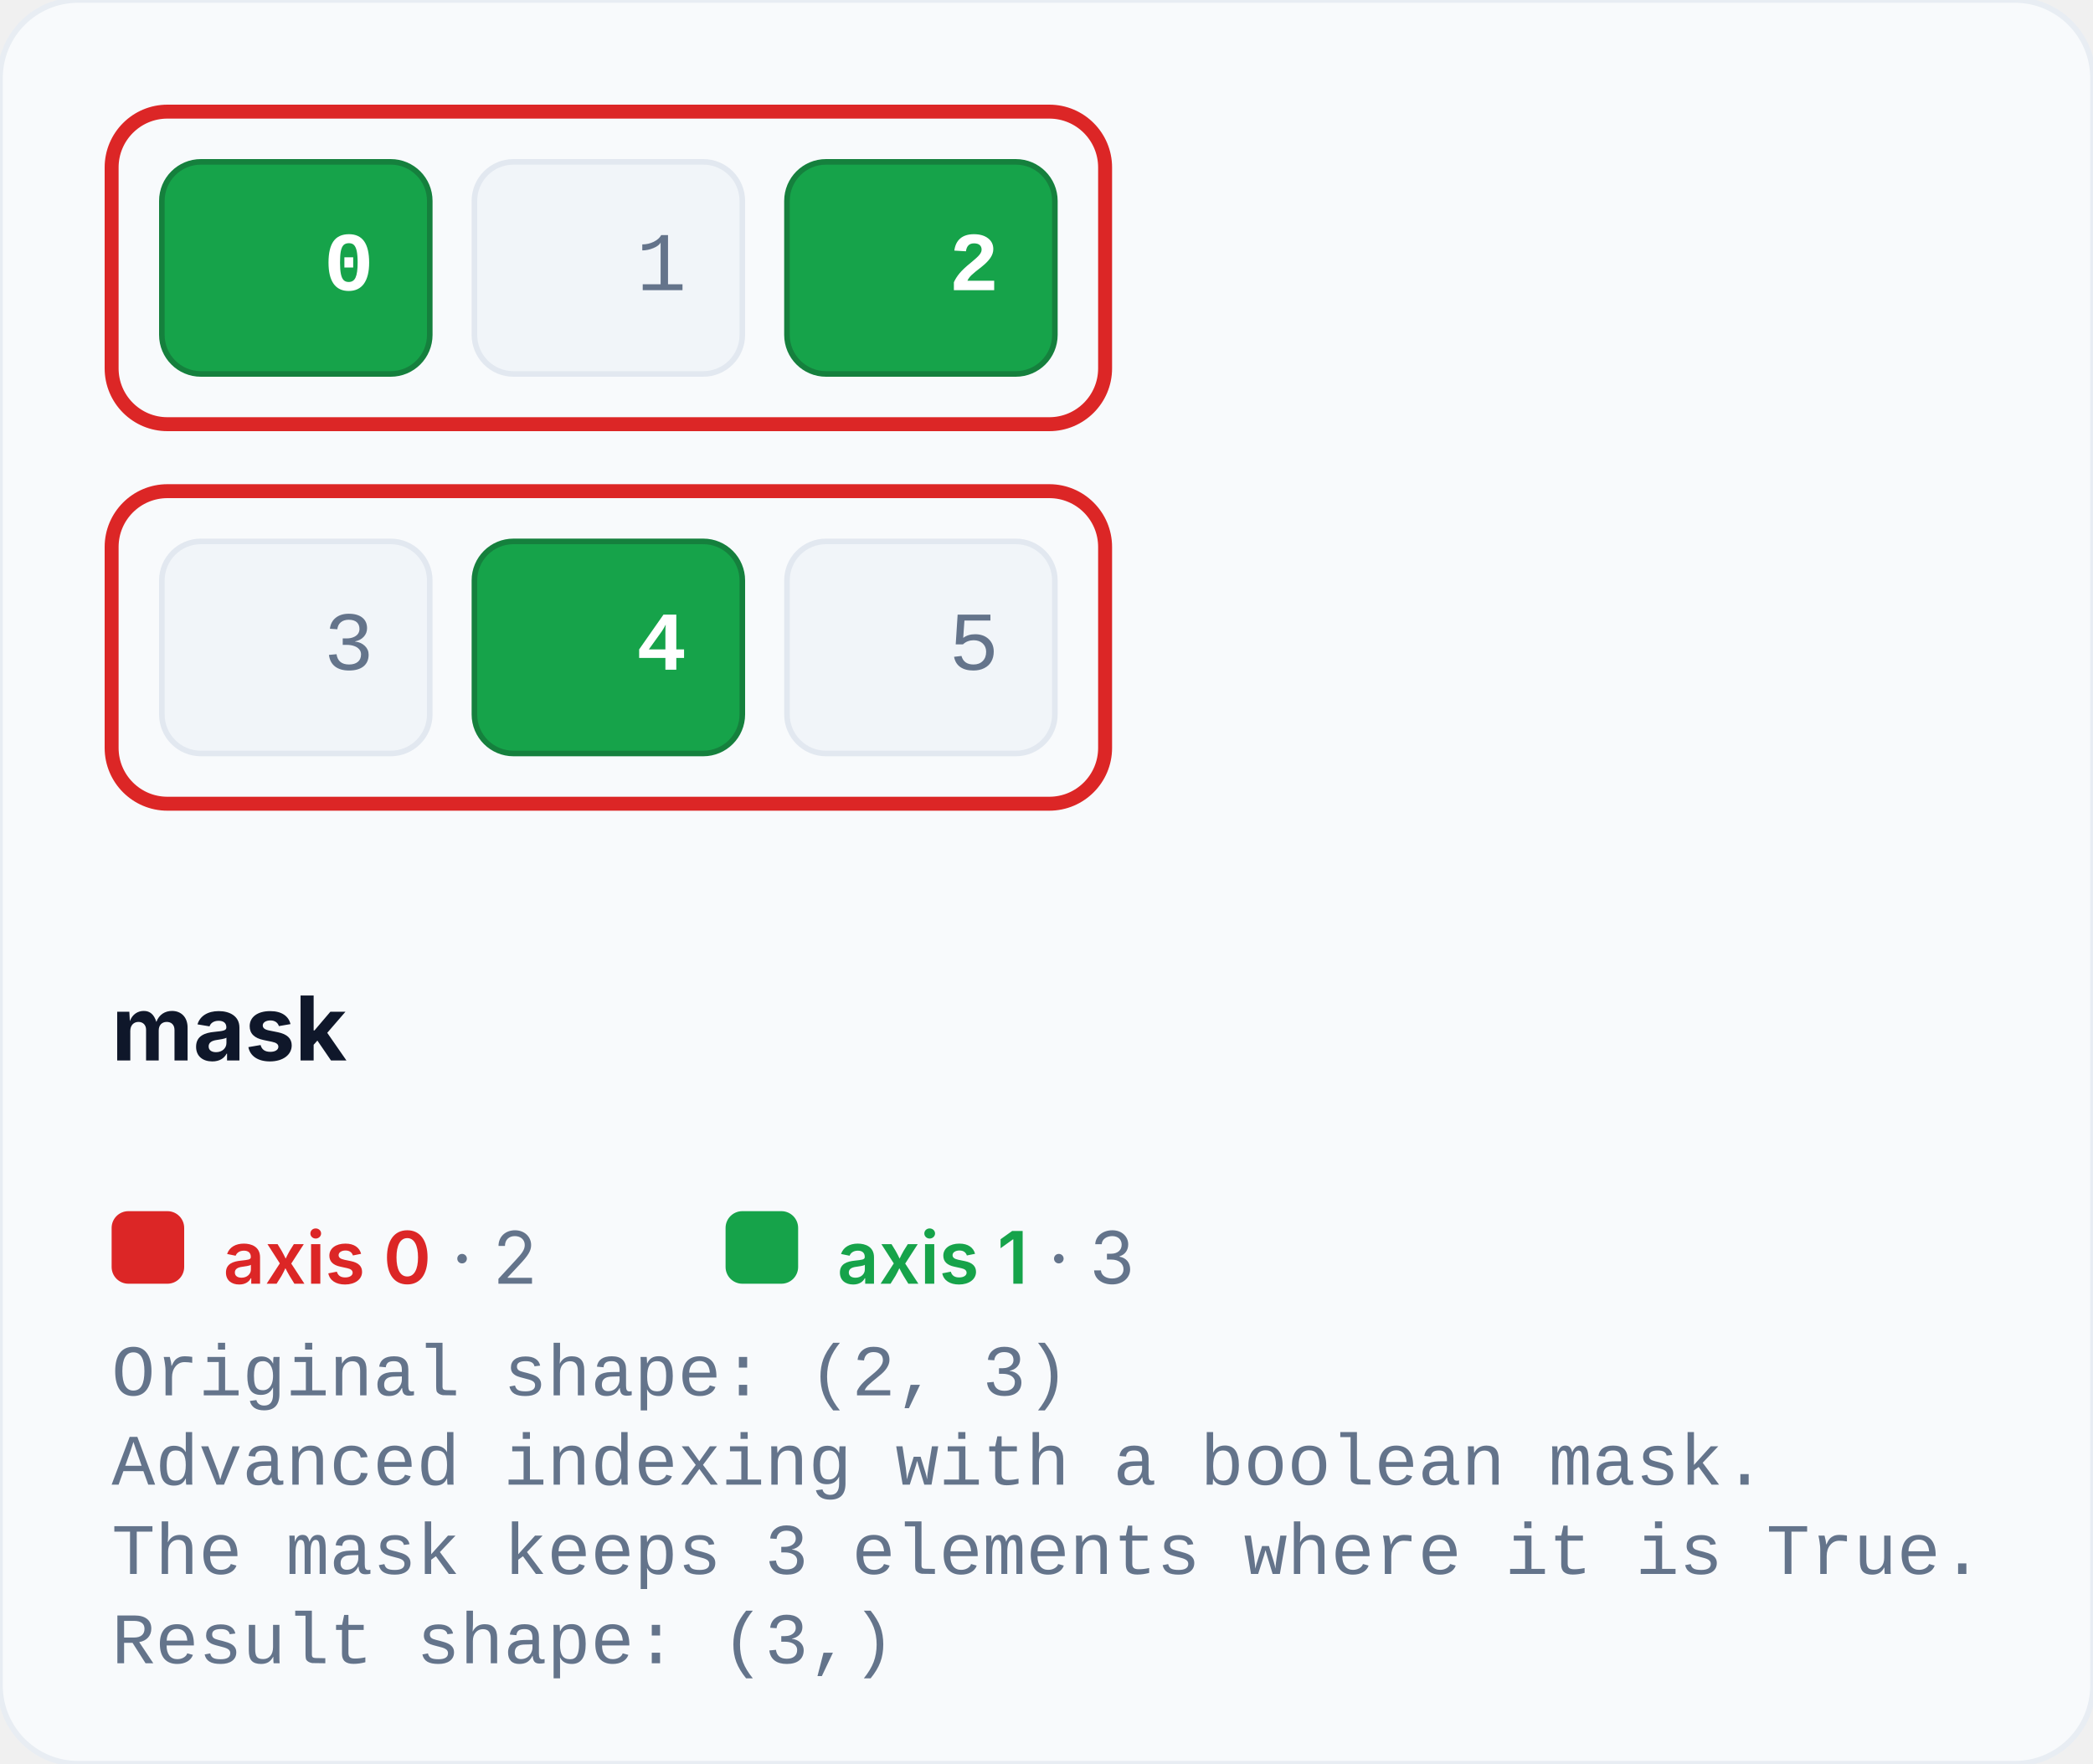
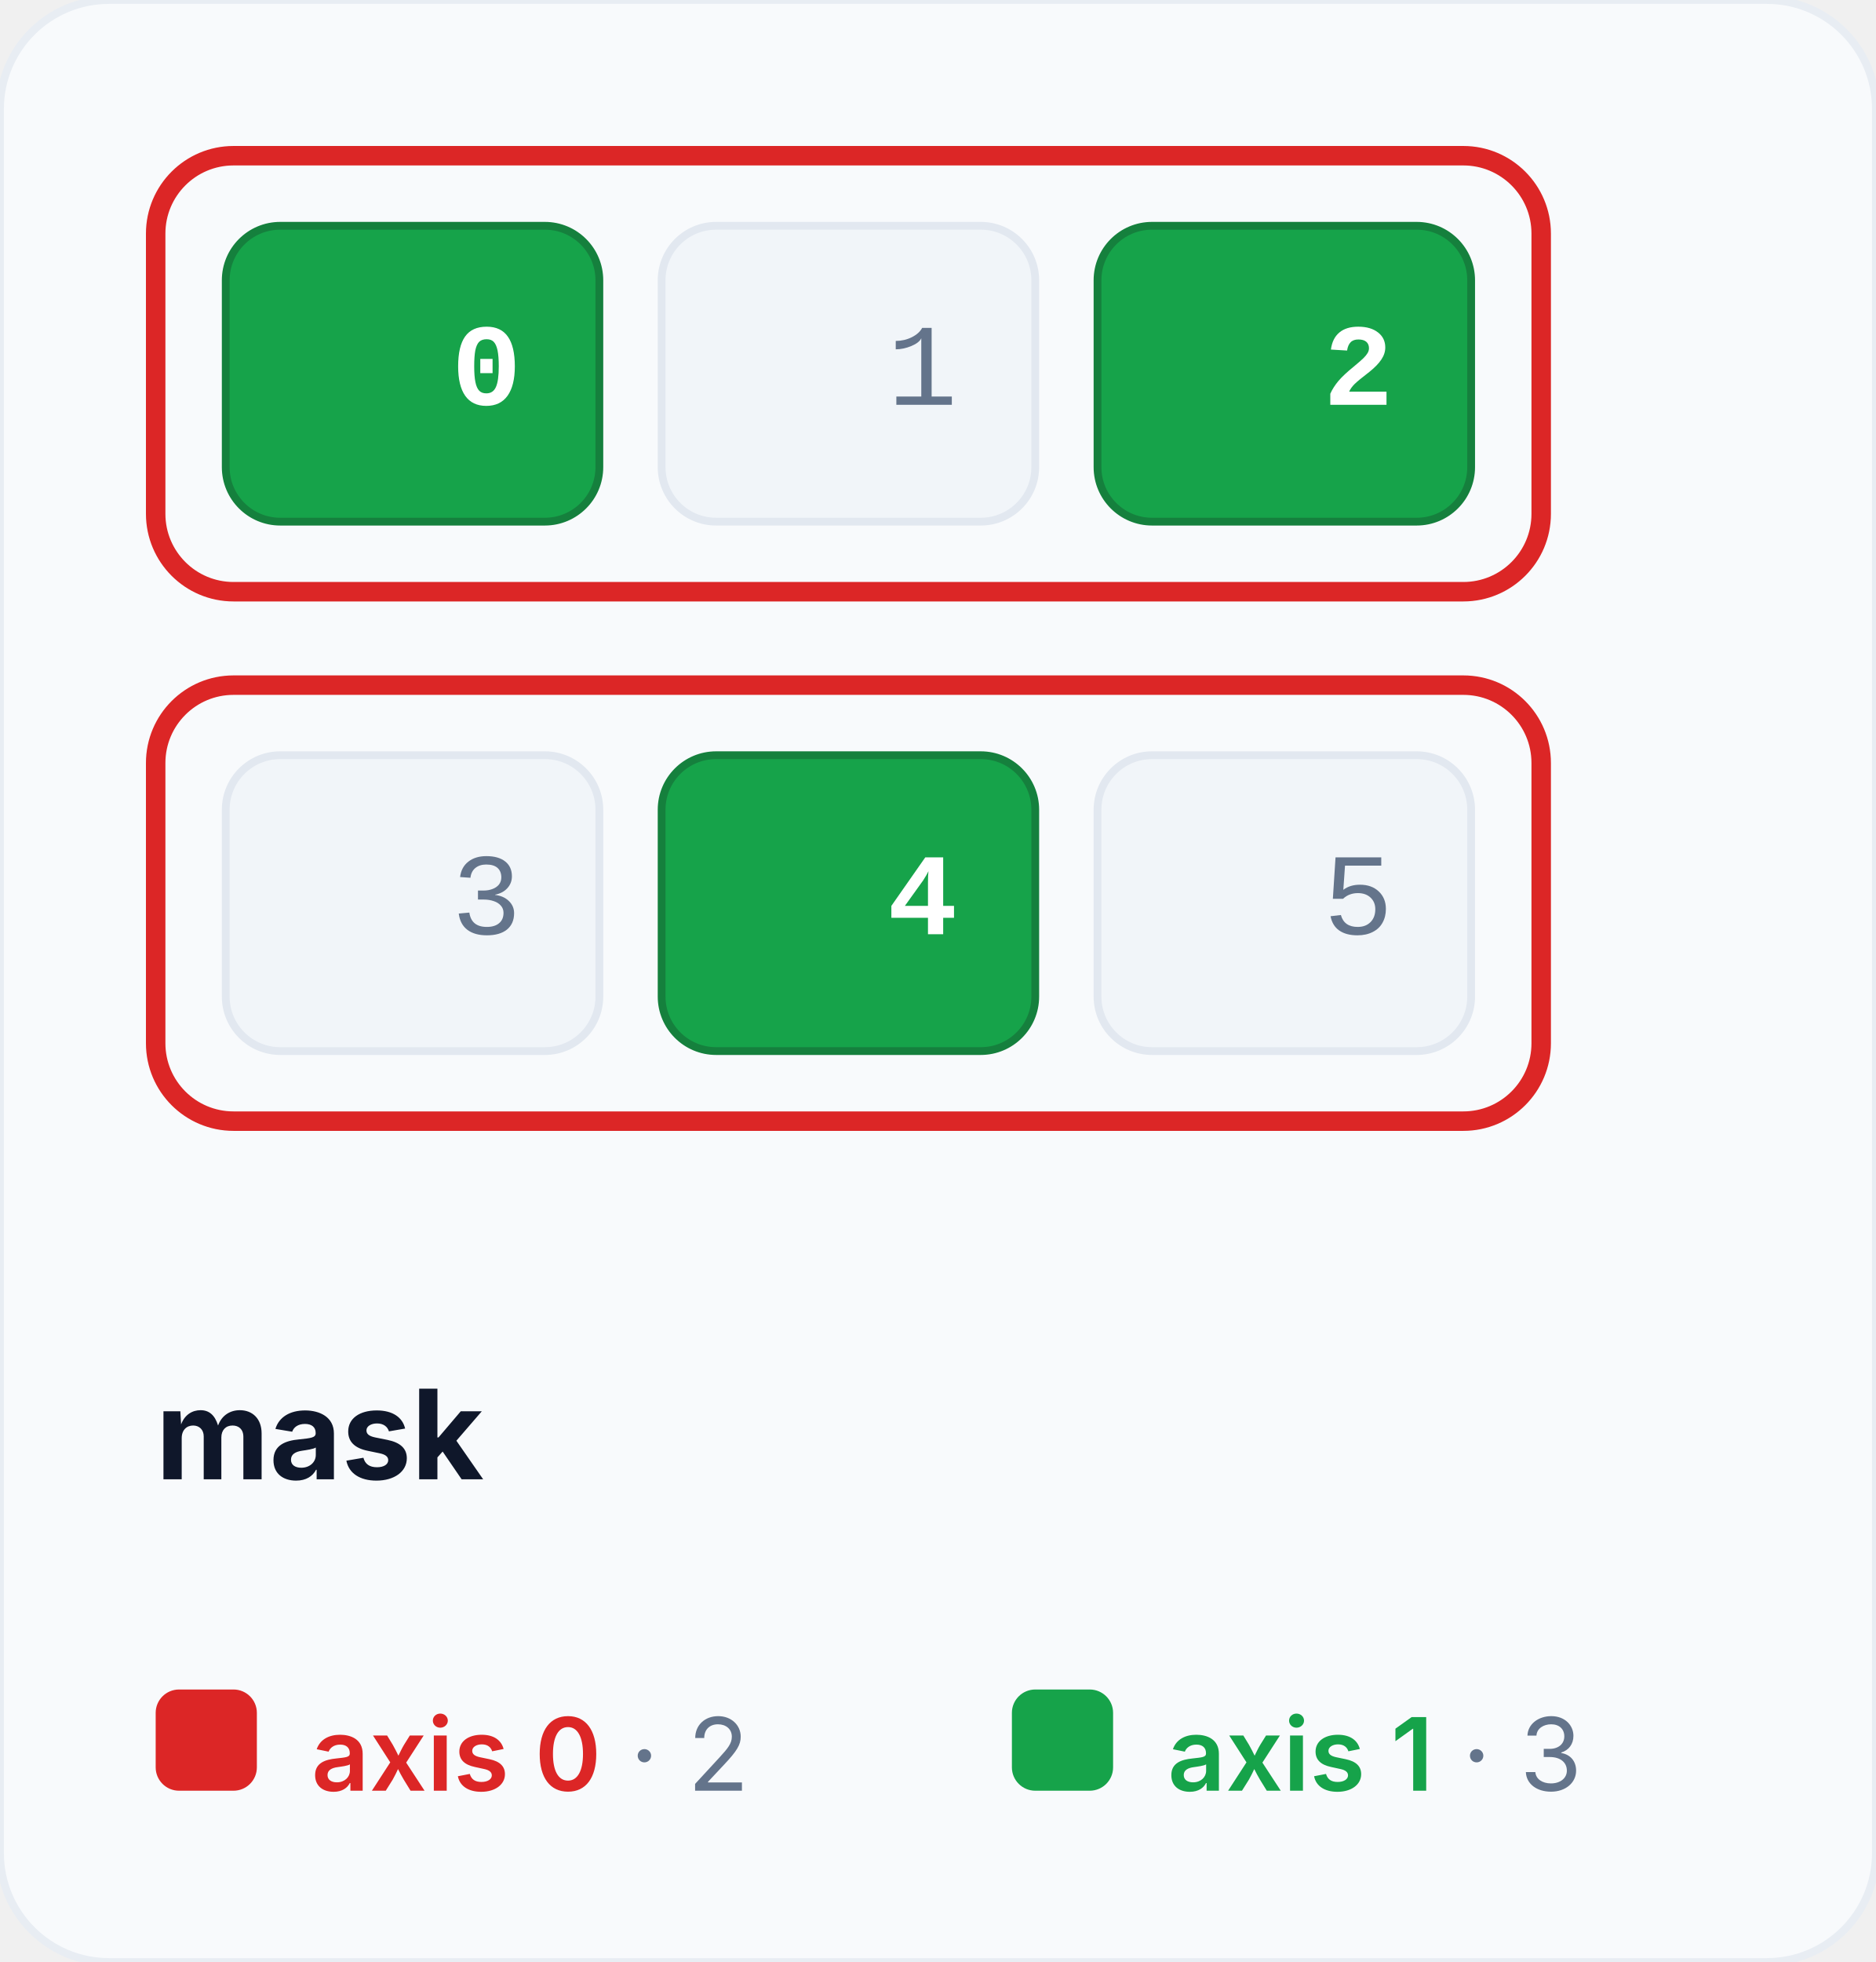
- <svg xmlns="http://www.w3.org/2000/svg" width="375" height="316" viewBox="0 0 375 316" font-family="'Inter', system-ui, -apple-system, 'Segoe UI', Roboto, Helvetica, Arial, sans-serif">
-   <rect x="0" y="0" width="375" height="316" rx="14" fill="#f8fafc" stroke="#e8edf3" />
+ <svg xmlns="http://www.w3.org/2000/svg" width="241" height="252" viewBox="0 0 241 252" font-family="'Inter', system-ui, -apple-system, 'Segoe UI', Roboto, Helvetica, Arial, sans-serif">
+   <rect x="0" y="0" width="241" height="252" rx="14" fill="#f8fafc" stroke="#e8edf3" />
  <rect x="20" y="20" width="178" height="56" rx="10" fill="none" stroke="#dc2626" stroke-width="2.5" />
  <rect x="20" y="88" width="178" height="56" rx="10" fill="none" stroke="#dc2626" stroke-width="2.5" />
  <g>
    <rect x="29" y="29" width="48" height="38" rx="7" fill="#16a34a" stroke="#15803d" stroke-width="1" />
    <text x="67" y="48" text-anchor="end" dominant-baseline="central" font-size="15" font-family="ui-monospace, 'SF Mono', Menlo, Consolas, 'Liberation Mono', monospace" font-weight="700" fill="#ffffff">0</text>
  </g>
  <g>
    <rect x="85" y="29" width="48" height="38" rx="7" fill="#f1f5f9" stroke="#e2e8f0" stroke-width="1" />
    <text x="123" y="48" text-anchor="end" dominant-baseline="central" font-size="15" font-family="ui-monospace, 'SF Mono', Menlo, Consolas, 'Liberation Mono', monospace" font-weight="400" fill="#64748b">1</text>
  </g>
  <g>
    <rect x="141" y="29" width="48" height="38" rx="7" fill="#16a34a" stroke="#15803d" stroke-width="1" />
    <text x="179" y="48" text-anchor="end" dominant-baseline="central" font-size="15" font-family="ui-monospace, 'SF Mono', Menlo, Consolas, 'Liberation Mono', monospace" font-weight="700" fill="#ffffff">2</text>
  </g>
  <g>
    <rect x="29" y="97" width="48" height="38" rx="7" fill="#f1f5f9" stroke="#e2e8f0" stroke-width="1" />
    <text x="67" y="116" text-anchor="end" dominant-baseline="central" font-size="15" font-family="ui-monospace, 'SF Mono', Menlo, Consolas, 'Liberation Mono', monospace" font-weight="400" fill="#64748b">3</text>
  </g>
  <g>
    <rect x="85" y="97" width="48" height="38" rx="7" fill="#16a34a" stroke="#15803d" stroke-width="1" />
    <text x="123" y="116" text-anchor="end" dominant-baseline="central" font-size="15" font-family="ui-monospace, 'SF Mono', Menlo, Consolas, 'Liberation Mono', monospace" font-weight="700" fill="#ffffff">4</text>
  </g>
  <g>
    <rect x="141" y="97" width="48" height="38" rx="7" fill="#f1f5f9" stroke="#e2e8f0" stroke-width="1" />
    <text x="179" y="116" text-anchor="end" dominant-baseline="central" font-size="15" font-family="ui-monospace, 'SF Mono', Menlo, Consolas, 'Liberation Mono', monospace" font-weight="400" fill="#64748b">5</text>
  </g>
  <text x="20" y="190" font-size="16" font-weight="700" fill="#0f172a">mask</text>
  <rect x="20" y="217" width="13" height="13" rx="3" fill="#dc2626" />
  <text x="40" y="230" font-size="13" fill="#64748b">
    <tspan fill="#dc2626" font-weight="600">axis 0</tspan> · 2</text>
  <rect x="130" y="217" width="13" height="13" rx="3" fill="#16a34a" />
  <text x="150" y="230" font-size="13" fill="#64748b">
    <tspan fill="#16a34a" font-weight="600">axis 1</tspan> · 3</text>
-   <text x="20" y="250" font-size="13" font-family="ui-monospace, 'SF Mono', Menlo, Consolas, 'Liberation Mono', monospace" fill="#64748b">Original shape: (2, 3)</text>
-   <text x="20" y="266" font-size="13" font-family="ui-monospace, 'SF Mono', Menlo, Consolas, 'Liberation Mono', monospace" fill="#64748b">Advanced indexing with a boolean mask.</text>
-   <text x="20" y="282" font-size="13" font-family="ui-monospace, 'SF Mono', Menlo, Consolas, 'Liberation Mono', monospace" fill="#64748b">The mask keeps 3 elements where it is True.</text>
-   <text x="20" y="298" font-size="13" font-family="ui-monospace, 'SF Mono', Menlo, Consolas, 'Liberation Mono', monospace" fill="#64748b">Result shape: (3,)</text>
</svg>
